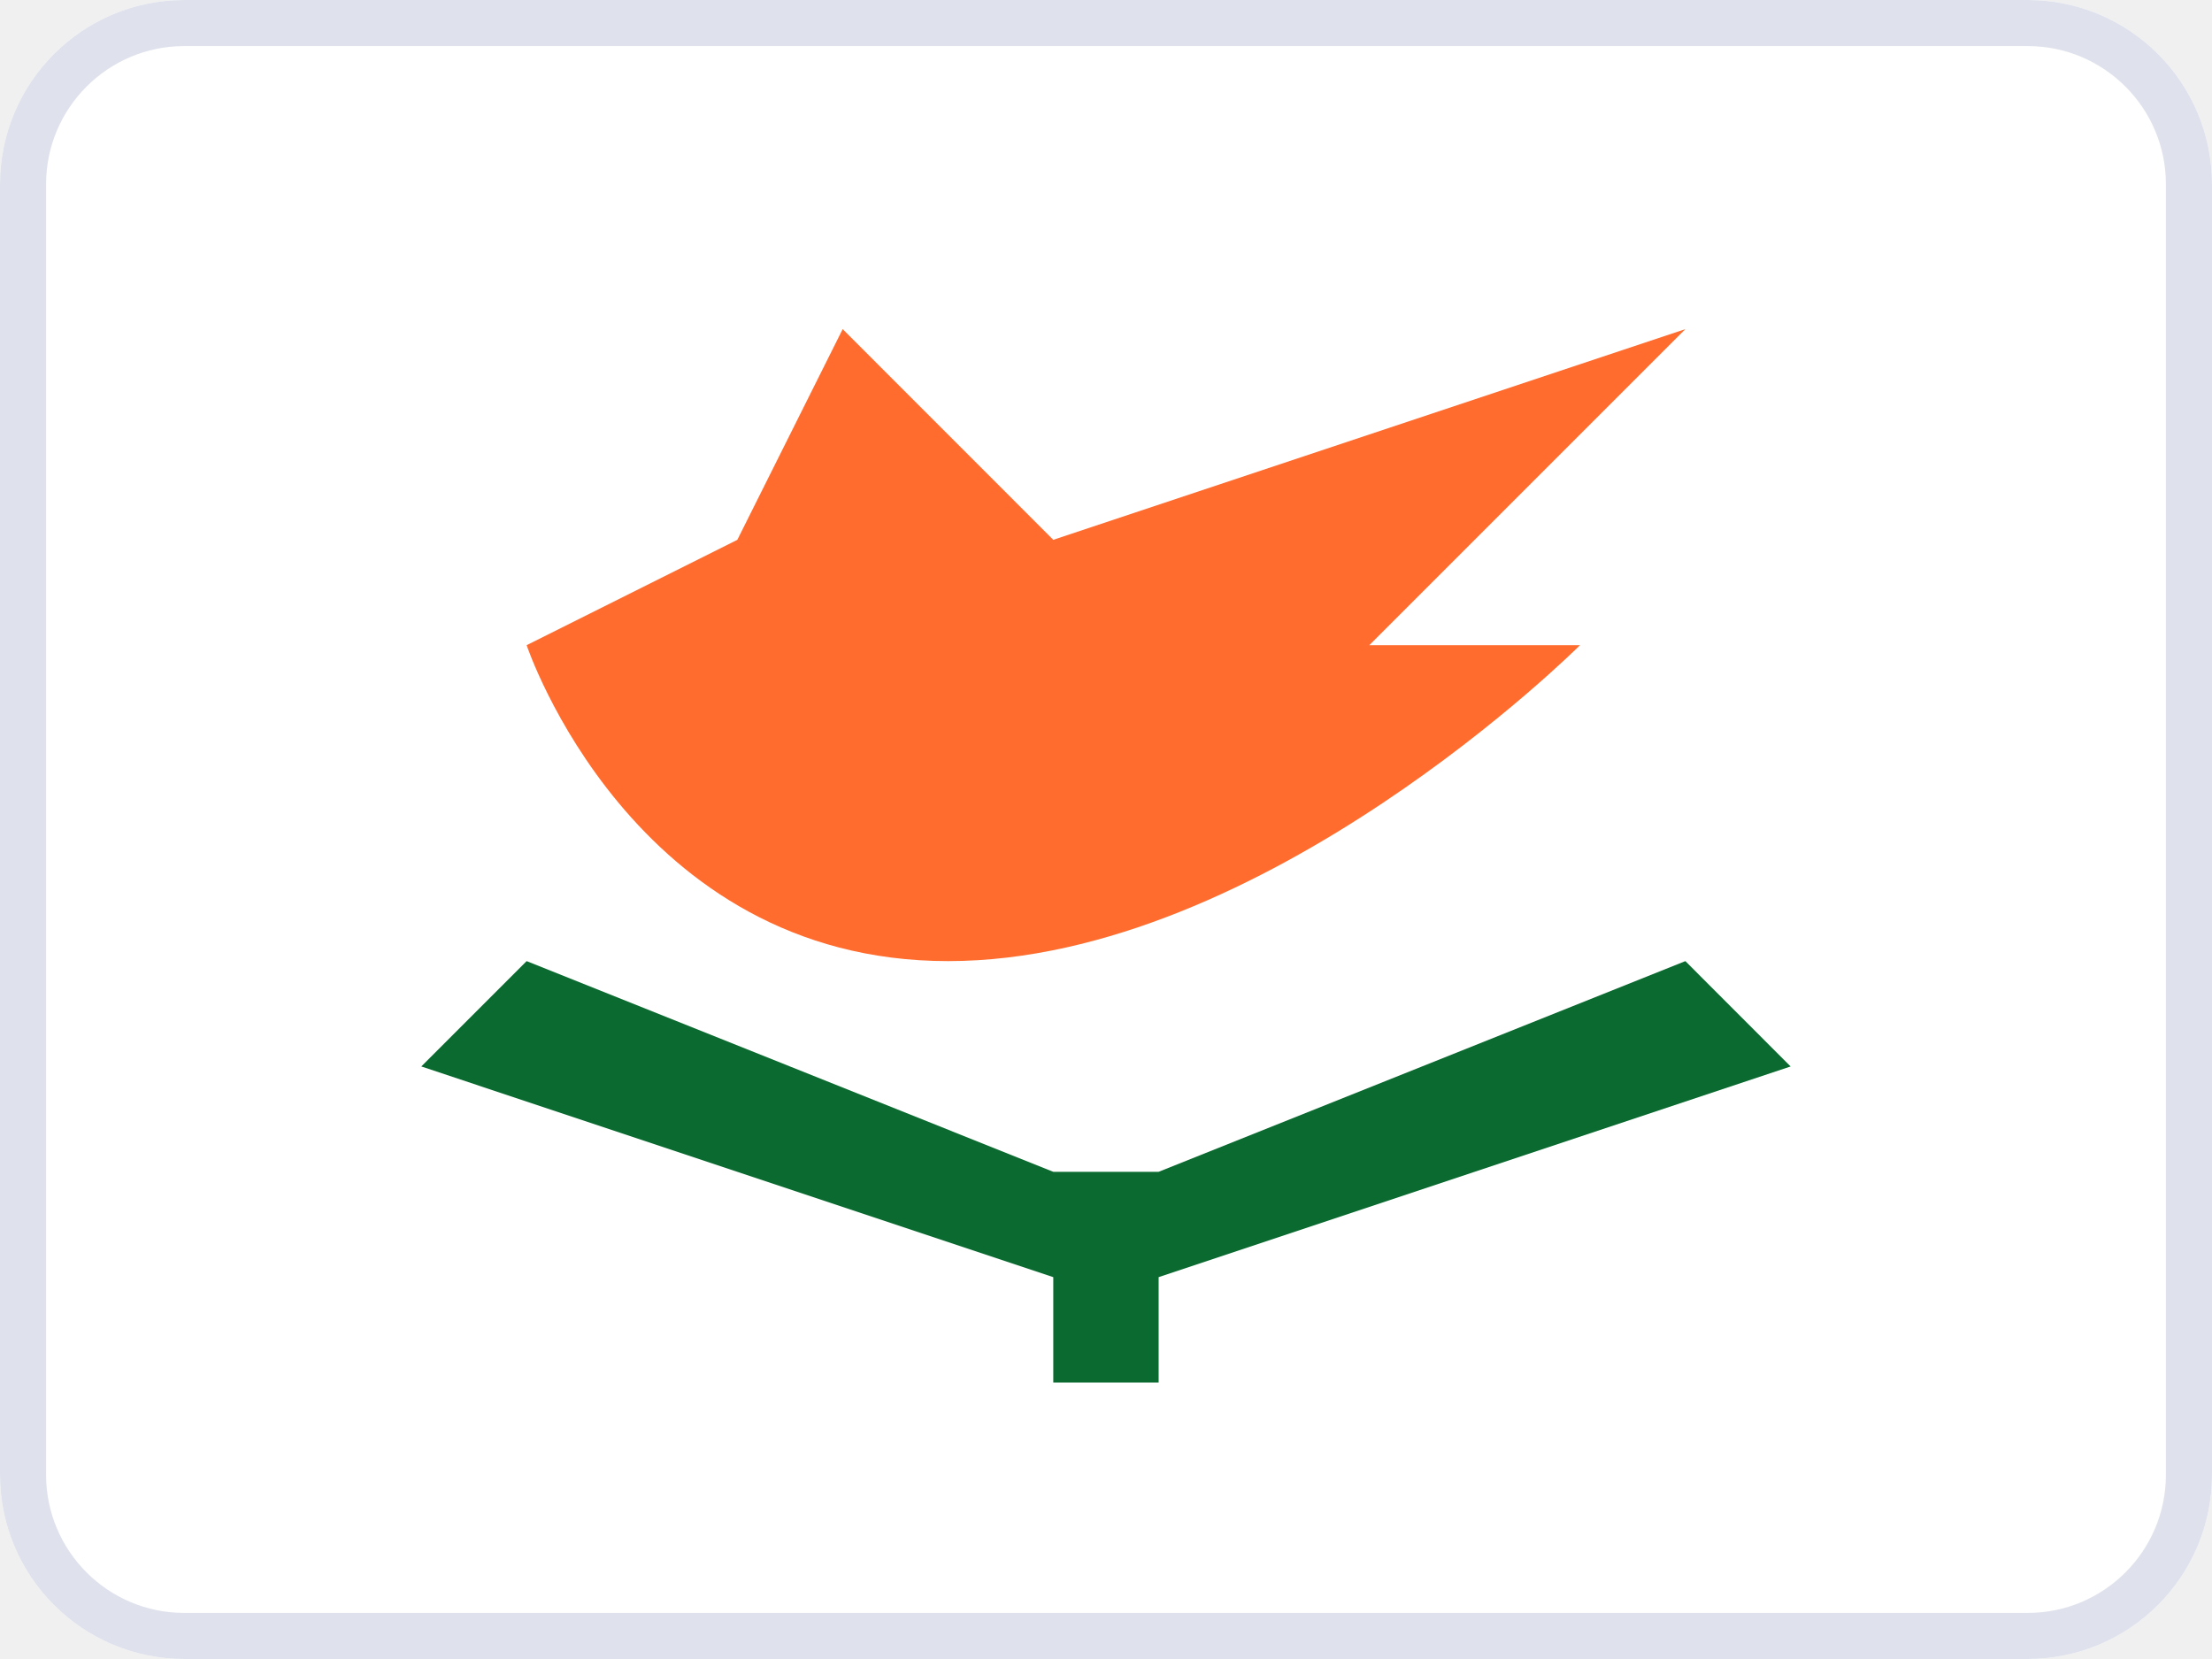
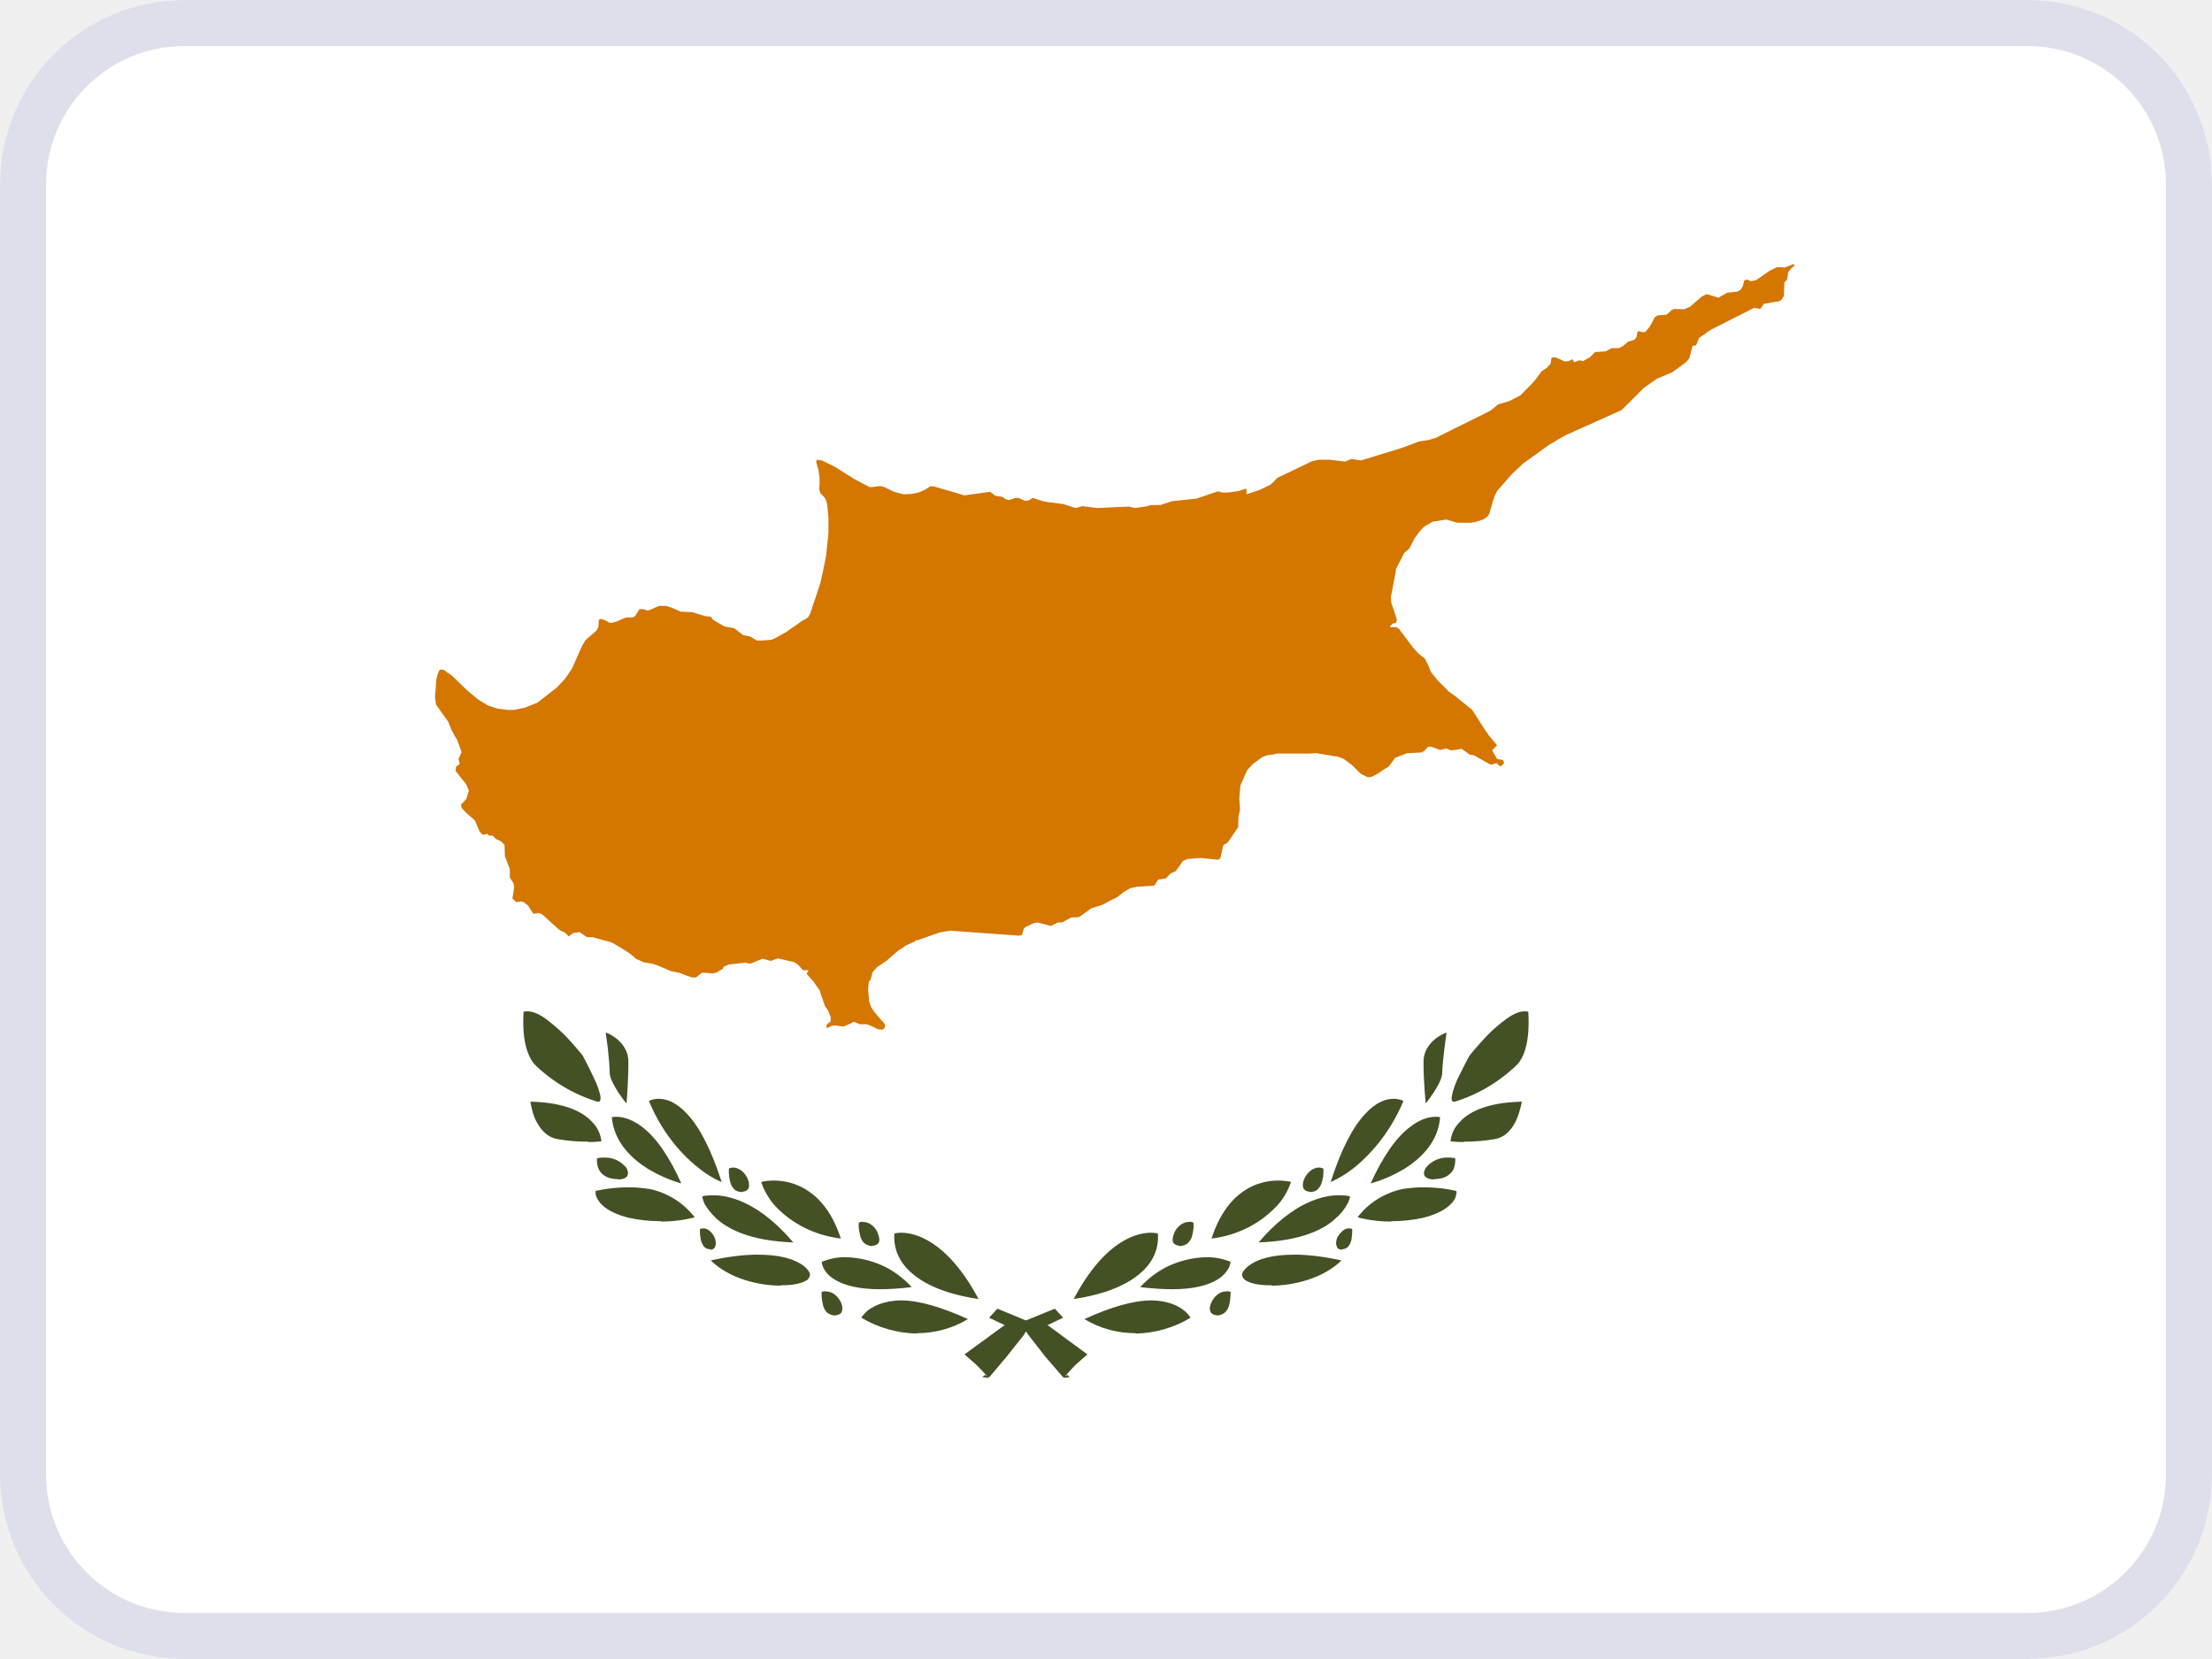
<svg xmlns="http://www.w3.org/2000/svg" width="24" height="18" viewBox="0 0 24 18" fill="none">
-   <g clip-path="url(#clip0_1202_3130)">
-     <rect width="24" height="18" fill="white" />
-     <path fill-rule="evenodd" clip-rule="evenodd" d="M5.714 10.428L11.428 12.714V13.857L4.571 11.571L5.714 10.428ZM18.286 10.428L12.571 12.714V13.857L19.428 11.571L18.286 10.428ZM11.428 12.714H12.571V15H11.428V12.714Z" fill="#0A6A30" />
-     <path fill-rule="evenodd" clip-rule="evenodd" d="M5.714 7C5.714 7 6.857 10.428 10.286 10.428C13.714 10.428 17.143 7 17.143 7H14.857L18.286 3.571L11.428 5.857L9.143 3.571L8 5.857L5.714 7Z" fill="#FF6C2D" />
+   <g clip-path="url(#clip0_1002_33)">
+     <g clip-path="url(#clip1_1002_33)">
+       <path d="M24 0H0V18H24V0Z" fill="white" />
+       <path d="M11.544 14.949C11.541 14.945 11.537 14.941 11.537 14.941H11.533L11.486 14.887L11.341 14.719L11.158 14.484L11.134 14.449L10.904 14.379L10.732 14.297L10.822 14.199L11.134 14.328L11.369 14.379L11.798 14.695L11.673 14.805C11.63 14.848 11.591 14.891 11.552 14.938L11.58 14.918L11.607 14.941L11.548 14.949H11.544ZM9.947 14.469C9.736 14.465 9.529 14.406 9.345 14.297C9.345 14.297 9.373 14.25 9.431 14.207C9.494 14.164 9.599 14.113 9.771 14.109C9.974 14.109 10.22 14.184 10.502 14.312C10.334 14.414 10.142 14.465 9.947 14.465V14.469ZM9.064 14.273C9.029 14.273 8.99 14.258 8.966 14.234C8.947 14.211 8.931 14.18 8.927 14.145C8.916 14.102 8.912 14.059 8.916 14.016C8.931 14.012 8.947 14.008 8.962 14.012C9.041 14.012 9.099 14.074 9.127 14.137C9.142 14.176 9.142 14.203 9.134 14.23C9.127 14.254 9.095 14.27 9.064 14.27V14.273ZM10.615 14.094C10.091 14.016 9.873 13.828 9.779 13.684C9.681 13.531 9.705 13.383 9.705 13.383C9.705 13.383 9.732 13.375 9.779 13.375C9.919 13.375 10.271 13.449 10.615 14.09V14.094ZM9.544 13.988C9.326 13.988 9.154 13.949 9.044 13.875C8.994 13.844 8.955 13.801 8.931 13.75C8.923 13.73 8.916 13.711 8.916 13.691C9.002 13.656 9.091 13.637 9.185 13.641C9.318 13.645 9.451 13.676 9.572 13.73C9.693 13.785 9.802 13.867 9.892 13.965C9.767 13.98 9.65 13.988 9.544 13.988ZM8.47 13.949C8.236 13.949 7.916 13.875 7.712 13.676C7.712 13.676 7.931 13.621 8.177 13.613H8.22C8.443 13.613 8.611 13.652 8.724 13.738C8.763 13.77 8.783 13.797 8.787 13.824C8.791 13.844 8.779 13.867 8.759 13.887C8.705 13.922 8.615 13.945 8.486 13.945H8.47V13.949ZM7.709 13.555C7.693 13.555 7.677 13.551 7.666 13.547C7.654 13.539 7.642 13.531 7.634 13.52C7.619 13.496 7.607 13.473 7.603 13.445C7.591 13.391 7.595 13.34 7.595 13.336C7.607 13.328 7.619 13.328 7.634 13.328C7.666 13.328 7.693 13.348 7.709 13.363C7.732 13.387 7.748 13.41 7.759 13.441C7.767 13.473 7.771 13.5 7.759 13.523C7.759 13.539 7.736 13.559 7.712 13.559L7.709 13.555ZM9.466 13.52C9.427 13.52 9.392 13.504 9.369 13.48C9.349 13.457 9.334 13.426 9.33 13.391C9.318 13.348 9.314 13.305 9.318 13.266C9.334 13.258 9.349 13.254 9.365 13.258C9.439 13.258 9.505 13.32 9.525 13.383C9.541 13.422 9.544 13.453 9.537 13.477C9.525 13.5 9.502 13.516 9.462 13.516L9.466 13.52ZM8.611 13.48C8.138 13.465 7.892 13.332 7.771 13.219C7.72 13.172 7.677 13.117 7.642 13.059C7.627 13.02 7.619 12.988 7.619 12.984C7.619 12.977 7.662 12.969 7.732 12.969H7.744C7.904 12.969 8.228 13.035 8.607 13.48H8.611ZM9.123 13.438C8.853 13.406 8.599 13.285 8.412 13.086C8.345 13.012 8.291 12.922 8.259 12.824C8.259 12.824 8.302 12.812 8.373 12.809C8.384 12.809 8.396 12.809 8.408 12.809C8.595 12.812 8.947 12.898 9.123 13.438ZM7.173 13.25C7.052 13.25 6.931 13.238 6.814 13.211C6.615 13.16 6.529 13.082 6.494 13.027C6.478 13.004 6.466 12.98 6.462 12.953C6.462 12.941 6.462 12.934 6.462 12.922C6.462 12.922 6.595 12.887 6.779 12.883C6.873 12.879 6.962 12.887 7.056 12.902C7.248 12.945 7.416 13.051 7.537 13.207C7.537 13.207 7.384 13.254 7.173 13.254V13.25ZM8.052 12.934C8.037 12.934 8.017 12.93 8.002 12.926C7.986 12.918 7.97 12.91 7.959 12.895C7.939 12.871 7.923 12.84 7.919 12.805C7.904 12.746 7.908 12.688 7.908 12.68C7.919 12.672 7.935 12.668 7.951 12.668H7.955C8.029 12.668 8.091 12.734 8.115 12.797C8.13 12.836 8.13 12.867 8.123 12.891C8.111 12.914 8.087 12.93 8.052 12.93V12.934ZM7.392 12.84C7.267 12.805 7.146 12.75 7.033 12.684C6.869 12.582 6.662 12.402 6.638 12.121L6.677 12.117H6.689C6.736 12.117 6.837 12.129 6.962 12.223C7.119 12.34 7.263 12.551 7.392 12.84ZM7.826 12.824C7.72 12.777 7.627 12.715 7.541 12.641C7.318 12.453 7.15 12.211 7.041 11.945C7.041 11.945 7.076 11.926 7.127 11.922C7.13 11.922 7.13 11.922 7.134 11.922H7.15C7.224 11.922 7.334 11.953 7.455 12.086C7.595 12.234 7.72 12.484 7.83 12.824H7.826ZM6.705 12.793C6.556 12.793 6.509 12.715 6.494 12.68C6.478 12.645 6.474 12.605 6.478 12.566C6.502 12.562 6.529 12.559 6.552 12.559C6.599 12.559 6.646 12.566 6.689 12.586C6.732 12.605 6.767 12.637 6.798 12.672C6.802 12.688 6.826 12.723 6.806 12.758C6.794 12.781 6.759 12.797 6.705 12.797V12.793ZM6.384 12.387C6.271 12.387 6.158 12.379 6.048 12.359C5.919 12.336 5.849 12.23 5.806 12.141C5.767 12.047 5.755 11.953 5.755 11.953C6.15 11.961 6.341 12.078 6.427 12.176C6.482 12.23 6.517 12.305 6.525 12.383C6.525 12.383 6.466 12.391 6.384 12.391V12.387ZM6.798 11.973C6.763 11.934 6.736 11.891 6.705 11.848C6.658 11.77 6.615 11.695 6.615 11.637C6.615 11.574 6.603 11.449 6.595 11.375L6.572 11.203C6.584 11.203 6.818 11.297 6.818 11.52C6.818 11.746 6.798 11.969 6.798 11.969V11.973ZM6.49 11.953H6.482C6.224 11.875 5.99 11.734 5.798 11.547C5.736 11.473 5.693 11.352 5.681 11.195C5.673 11.082 5.681 10.988 5.681 10.977C5.697 10.973 5.709 10.973 5.724 10.973C5.775 10.973 5.837 10.996 5.912 11.047C5.982 11.098 6.044 11.152 6.107 11.211C6.228 11.332 6.322 11.453 6.322 11.453C6.33 11.469 6.396 11.59 6.451 11.711C6.478 11.766 6.498 11.824 6.513 11.883C6.517 11.906 6.517 11.922 6.513 11.938C6.509 11.941 6.505 11.949 6.502 11.953C6.494 11.953 6.49 11.953 6.486 11.953H6.49Z" fill="#435125" />
+       <path d="M10.723 14.949C10.723 14.945 10.727 14.941 10.73 14.941H10.734L10.781 14.887L10.922 14.719L11.109 14.484L11.129 14.449L11.363 14.379L11.535 14.297L11.445 14.199L11.129 14.328L10.898 14.379L10.465 14.695L10.59 14.805C10.633 14.848 10.676 14.891 10.715 14.938L10.688 14.918L10.656 14.941L10.719 14.949H10.723ZM12.32 14.469C12.531 14.465 12.738 14.406 12.918 14.297C12.918 14.297 12.891 14.25 12.832 14.207C12.773 14.164 12.668 14.113 12.496 14.109C12.293 14.109 12.047 14.184 11.766 14.312C11.934 14.414 12.125 14.465 12.32 14.465V14.469ZM13.199 14.273C13.238 14.273 13.273 14.258 13.297 14.234C13.32 14.211 13.332 14.18 13.34 14.145C13.348 14.102 13.352 14.059 13.352 14.016C13.336 14.012 13.316 14.008 13.301 14.012C13.227 14.012 13.168 14.074 13.141 14.137C13.125 14.176 13.121 14.203 13.133 14.23C13.141 14.254 13.172 14.27 13.199 14.27V14.273ZM11.652 14.094C12.172 14.016 12.395 13.828 12.488 13.684C12.586 13.531 12.562 13.383 12.562 13.383C12.562 13.383 12.531 13.375 12.488 13.375C12.344 13.375 11.992 13.449 11.652 14.09V14.094ZM12.719 13.988C12.941 13.988 13.109 13.949 13.223 13.875C13.27 13.844 13.309 13.801 13.336 13.75C13.344 13.73 13.348 13.711 13.352 13.691C13.266 13.656 13.172 13.637 13.078 13.641C12.945 13.645 12.816 13.676 12.691 13.73C12.57 13.785 12.461 13.867 12.371 13.965C12.5 13.98 12.613 13.988 12.719 13.988ZM13.797 13.949C14.027 13.949 14.352 13.875 14.555 13.676C14.555 13.676 14.332 13.621 14.09 13.613H14.043C13.824 13.613 13.652 13.652 13.543 13.738C13.504 13.77 13.48 13.797 13.477 13.824C13.473 13.844 13.484 13.867 13.508 13.887C13.559 13.922 13.648 13.945 13.777 13.945H13.797V13.949ZM14.559 13.555C14.57 13.555 14.586 13.551 14.598 13.547C14.613 13.539 14.625 13.531 14.633 13.52C14.648 13.496 14.66 13.473 14.664 13.445C14.672 13.391 14.672 13.34 14.672 13.336C14.656 13.328 14.645 13.328 14.633 13.328C14.598 13.328 14.574 13.348 14.559 13.363C14.535 13.387 14.516 13.41 14.504 13.441C14.496 13.473 14.492 13.5 14.504 13.523C14.504 13.539 14.527 13.559 14.555 13.559L14.559 13.555ZM12.797 13.52C12.836 13.52 12.875 13.504 12.895 13.48C12.918 13.457 12.934 13.426 12.938 13.391C12.949 13.348 12.953 13.305 12.949 13.266C12.934 13.258 12.918 13.254 12.898 13.258C12.824 13.258 12.762 13.32 12.738 13.383C12.723 13.422 12.719 13.453 12.727 13.477C12.738 13.5 12.766 13.516 12.801 13.516L12.797 13.52ZM13.652 13.48C14.125 13.465 14.375 13.332 14.492 13.219C14.547 13.172 14.59 13.117 14.621 13.059C14.641 13.02 14.648 12.988 14.648 12.984C14.648 12.977 14.602 12.969 14.535 12.969H14.52C14.363 12.969 14.035 13.035 13.656 13.48H13.652ZM13.145 13.438C13.414 13.406 13.664 13.285 13.852 13.086C13.922 13.012 13.973 12.922 14.008 12.824C14.008 12.824 13.961 12.812 13.895 12.809C13.883 12.809 13.867 12.809 13.855 12.809C13.668 12.812 13.32 12.898 13.145 13.438ZM15.094 13.25C15.215 13.25 15.332 13.238 15.449 13.211C15.648 13.16 15.734 13.082 15.773 13.027C15.789 13.004 15.797 12.98 15.801 12.953C15.805 12.941 15.805 12.934 15.801 12.922C15.801 12.922 15.672 12.887 15.488 12.883C15.395 12.879 15.301 12.887 15.211 12.902C15.02 12.945 14.848 13.051 14.73 13.207C14.73 13.207 14.879 13.254 15.094 13.254V13.25ZM14.211 12.934C14.23 12.934 14.246 12.93 14.262 12.926C14.281 12.918 14.293 12.91 14.305 12.895C14.328 12.871 14.34 12.84 14.348 12.805C14.363 12.746 14.359 12.688 14.359 12.68C14.344 12.672 14.328 12.668 14.312 12.668H14.309C14.234 12.668 14.176 12.734 14.148 12.797C14.133 12.836 14.133 12.867 14.141 12.891C14.152 12.914 14.18 12.93 14.211 12.93V12.934ZM14.871 12.84C15 12.805 15.121 12.75 15.234 12.684C15.398 12.582 15.605 12.402 15.625 12.121L15.59 12.117H15.578C15.527 12.117 15.426 12.129 15.305 12.223C15.145 12.34 15.004 12.551 14.871 12.84ZM14.441 12.824C14.543 12.777 14.641 12.715 14.727 12.641C14.945 12.453 15.117 12.211 15.227 11.945C15.227 11.945 15.191 11.926 15.141 11.922C15.137 11.922 15.133 11.922 15.133 11.922H15.117C15.043 11.922 14.934 11.953 14.812 12.086C14.672 12.234 14.547 12.484 14.438 12.824H14.441ZM15.562 12.793C15.707 12.793 15.758 12.715 15.773 12.68C15.785 12.645 15.793 12.605 15.789 12.566C15.762 12.562 15.738 12.559 15.711 12.559C15.664 12.559 15.621 12.566 15.578 12.586C15.535 12.605 15.496 12.637 15.469 12.672C15.461 12.688 15.438 12.723 15.457 12.758C15.473 12.781 15.508 12.797 15.562 12.797V12.793ZM15.883 12.387C15.996 12.387 16.105 12.379 16.219 12.359C16.348 12.336 16.418 12.23 16.457 12.141C16.496 12.047 16.512 11.953 16.512 11.953C16.113 11.961 15.922 12.078 15.836 12.176C15.781 12.23 15.746 12.305 15.738 12.383C15.738 12.383 15.797 12.391 15.883 12.391V12.387ZM15.469 11.973C15.5 11.934 15.531 11.891 15.559 11.848C15.609 11.77 15.648 11.695 15.648 11.637C15.648 11.574 15.664 11.449 15.672 11.375L15.695 11.203C15.684 11.203 15.445 11.297 15.445 11.52C15.445 11.746 15.469 11.969 15.469 11.969V11.973ZM15.777 11.953H15.785C16.039 11.875 16.273 11.734 16.465 11.547C16.531 11.473 16.57 11.352 16.582 11.195C16.59 11.082 16.582 10.988 16.582 10.977C16.57 10.973 16.555 10.973 16.543 10.973C16.488 10.973 16.43 10.996 16.355 11.047C16.285 11.098 16.219 11.152 16.16 11.211C16.039 11.332 15.945 11.453 15.945 11.453C15.934 11.469 15.871 11.59 15.812 11.711C15.789 11.766 15.766 11.824 15.754 11.883C15.75 11.906 15.746 11.922 15.754 11.938C15.754 11.941 15.758 11.949 15.766 11.953C15.77 11.953 15.773 11.953 15.781 11.953H15.777Z" fill="#435125" />
+       <path d="M19.462 2.863L19.395 2.891L19.364 2.902L19.282 2.898L19.2 2.938L19.06 3.035L19.056 3.039L18.997 3.051L18.95 3.031L18.923 3.047L18.911 3.102L18.888 3.141L18.852 3.164L18.739 3.176L18.645 3.23L18.517 3.191L18.462 3.219L18.337 3.328L18.274 3.355H18.255L18.169 3.352L18.138 3.363L18.083 3.414L17.985 3.422L17.954 3.441L17.903 3.539L17.852 3.602L17.821 3.605L17.79 3.594L17.767 3.598L17.755 3.66L17.731 3.688L17.665 3.707L17.61 3.754L17.564 3.777H17.485L17.423 3.812L17.306 3.82L17.247 3.879L17.224 3.891L17.189 3.91L17.181 3.918L17.134 3.91L17.083 3.93L17.06 3.898L17.02 3.918L16.977 3.922L16.919 3.895L16.868 3.875L16.833 3.883L16.825 3.938V3.945L16.786 3.988L16.724 4.031L16.716 4.043L16.642 4.141L16.497 4.289L16.376 4.352L16.255 4.387L16.169 4.457L15.942 4.57L15.579 4.75L15.505 4.773L15.399 4.789L15.212 4.859L15.048 4.91L15.036 4.914L15.005 4.922L14.767 4.996L14.661 4.98L14.595 5.008L14.427 4.988H14.31L14.235 5.004L14.099 5.07L13.86 5.184L13.786 5.258L13.665 5.316L13.524 5.363V5.301L13.474 5.316L13.438 5.328L13.325 5.344H13.263L13.22 5.332H13.212L12.981 5.41L12.716 5.438L12.587 5.48H12.489L12.427 5.496L12.31 5.512L12.263 5.5L12.255 5.496L11.903 5.512L11.743 5.492L11.669 5.512L11.536 5.469L11.349 5.445L11.302 5.434L11.204 5.402L11.161 5.43L11.122 5.434L11.048 5.402H11.017L10.95 5.426L10.915 5.418L10.876 5.391L10.798 5.379L10.743 5.336L10.462 5.375L10.388 5.352L10.13 5.277H10.091L10.04 5.312L9.966 5.344L9.892 5.359L9.802 5.363L9.7 5.336L9.595 5.285L9.552 5.273L9.462 5.285H9.435L9.271 5.199L9.06 5.066L8.919 4.996L8.86 4.988L8.856 5.016L8.88 5.098L8.892 5.184V5.258L8.888 5.305L8.899 5.348L8.954 5.406L8.974 5.465L8.989 5.621V5.781L8.962 6.039L8.954 6.074L8.927 6.211L8.899 6.332L8.79 6.66L8.767 6.699L8.688 6.746L8.528 6.859L8.407 6.926L8.372 6.941L8.274 6.949H8.212L8.138 6.906L8.063 6.891L7.966 6.816L7.86 6.797L7.739 6.727L7.712 6.691L7.646 6.684L7.556 6.656L7.524 6.645L7.501 6.641L7.388 6.637L7.278 6.59L7.224 6.574H7.149L7.071 6.609L7.028 6.625L6.978 6.609H6.938L6.899 6.672L6.892 6.684L6.864 6.699H6.798L6.771 6.707L6.728 6.727L6.692 6.742L6.673 6.75H6.661L6.642 6.758H6.618L6.575 6.734L6.552 6.723L6.517 6.715L6.497 6.727L6.493 6.797L6.474 6.84L6.415 6.891L6.353 6.945L6.317 7.004L6.204 7.258L6.134 7.359L6.114 7.383L6.04 7.461L5.974 7.512L5.829 7.625L5.688 7.68L5.571 7.703H5.509L5.396 7.688L5.298 7.656L5.188 7.59L5.071 7.492L4.896 7.324L4.872 7.309L4.864 7.305L4.813 7.266H4.771L4.755 7.297L4.743 7.336L4.735 7.367L4.72 7.555V7.566L4.731 7.645L4.864 7.832L4.903 7.93L4.911 7.941L4.935 7.988L4.958 8.023L5.009 8.16L4.974 8.234L4.989 8.289L4.95 8.316L4.942 8.363L5.06 8.512L5.087 8.578L5.06 8.668L5.013 8.719L5.001 8.73L5.009 8.766L5.06 8.82L5.153 8.902L5.204 9.023L5.239 9.059L5.286 9.047L5.306 9.066H5.345L5.384 9.105L5.403 9.113L5.442 9.133L5.474 9.168L5.478 9.289L5.532 9.43V9.523L5.571 9.582L5.579 9.625L5.56 9.75L5.603 9.789L5.649 9.781L5.677 9.785L5.728 9.824L5.786 9.914L5.849 9.906L5.884 9.922L6.06 10.082L6.099 10.105L6.134 10.121L6.169 10.16L6.224 10.121H6.231L6.29 10.113L6.317 10.133L6.368 10.168H6.431L6.583 10.211L6.642 10.227L6.771 10.305L6.825 10.34L6.856 10.363L6.899 10.402L6.985 10.441L7.06 10.453L7.095 10.461L7.13 10.473L7.286 10.539L7.372 10.555L7.45 10.586L7.509 10.605H7.552L7.614 10.555H7.669L7.72 10.562L7.767 10.555L7.841 10.512L7.853 10.488L7.907 10.465L8.087 10.445L8.138 10.457L8.274 10.402L8.364 10.426L8.438 10.398L8.614 10.438L8.661 10.469L8.712 10.527H8.774L8.751 10.566L8.825 10.648L8.896 10.75L8.899 10.766L8.95 10.914L8.985 10.965L9.013 11.035V11.082L8.974 11.113L8.966 11.129V11.137L8.974 11.156L8.989 11.148L9.017 11.133L9.052 11.125L9.114 11.133L9.153 11.137L9.22 11.109L9.263 11.086L9.329 11.113H9.407L9.438 11.125L9.528 11.168L9.575 11.172L9.591 11.16L9.603 11.137L9.599 11.109L9.56 11.066L9.485 10.977L9.454 10.93L9.431 10.867L9.423 10.785L9.419 10.73L9.427 10.652L9.446 10.629L9.466 10.551L9.513 10.496L9.622 10.422L9.743 10.316L9.837 10.254L9.935 10.211V10.199L9.95 10.203L10.196 10.117L10.31 10.098L11.06 10.152L11.087 10.145L11.11 10.074L11.122 10.062L11.134 10.055L11.216 10.016L11.255 10.008L11.36 10.035L11.403 10.047L11.477 10.008H11.524L11.626 9.953H11.688L11.716 9.945L11.841 9.855L11.954 9.82L11.985 9.805L11.997 9.797L12.122 9.734L12.196 9.676L12.263 9.637L12.337 9.621L12.524 9.609L12.567 9.543L12.649 9.531L12.7 9.477L12.755 9.453L12.798 9.395L12.833 9.344L12.88 9.32L13.032 9.309L13.212 9.328L13.239 9.316L13.274 9.168L13.321 9.141L13.435 8.973V8.914L13.438 8.859L13.454 8.785L13.446 8.66L13.458 8.523L13.532 8.355L13.595 8.289L13.696 8.215L13.747 8.195L13.825 8.184H13.829L13.849 8.176H14.196L14.282 8.172L14.493 8.207H14.509L14.579 8.234L14.665 8.297L14.767 8.398L14.825 8.426L14.845 8.434L14.888 8.426L14.954 8.391L15.009 8.352L15.075 8.312V8.305L15.118 8.25L15.134 8.223L15.267 8.172L15.423 8.164L15.442 8.152H15.45L15.493 8.102H15.528L15.626 8.137L15.692 8.121L15.743 8.141L15.786 8.137L15.86 8.125L15.946 8.188L15.993 8.195L16.165 8.293H16.177L16.185 8.297L16.204 8.289L16.235 8.281H16.239L16.267 8.309L16.29 8.312L16.321 8.277L16.306 8.246L16.243 8.234L16.189 8.141L16.243 8.086L16.161 7.988L16.145 7.969V7.965L16.114 7.922L15.974 7.703L15.786 7.551L15.72 7.504L15.599 7.383L15.524 7.289L15.517 7.27L15.505 7.238L15.462 7.148L15.388 7.09L15.329 7.023L15.2 6.852L15.181 6.824L15.149 6.805H15.087L15.083 6.797H15.079L15.11 6.766L15.146 6.758L15.157 6.723L15.095 6.539V6.531L15.091 6.477L15.142 6.211L15.146 6.176L15.235 6L15.29 5.953L15.349 5.84L15.403 5.766L15.45 5.715L15.458 5.711L15.544 5.66L15.692 5.637L15.813 5.672H15.954L16.005 5.664L16.091 5.637L16.134 5.609L16.157 5.578L16.2 5.43L16.216 5.383L16.243 5.328L16.403 5.145L16.524 5.031L16.794 4.836L16.923 4.758L16.993 4.719L17.595 4.449L17.837 4.207L17.977 4.109L18.145 4.039L18.298 3.926L18.329 3.887L18.364 3.754L18.403 3.746L18.427 3.684L18.439 3.664L18.556 3.582L18.571 3.574L19.032 3.34L19.099 3.352L19.138 3.297L19.267 3.273H19.294L19.329 3.254L19.356 3.207V3.195L19.36 3.066L19.388 3.035L19.403 2.953L19.419 2.93L19.435 2.91L19.47 2.883L19.462 2.867V2.863Z" fill="#D47600" />
+     </g>
  </g>
-   <rect x="0.25" y="0.25" width="23.5" height="17.5" rx="1.75" stroke="#DFE2EC" stroke-width="0.5" style="fill-opacity:0" />
+   <rect x="0.25" y="0.25" width="23.5" height="17.5" rx="1.75" stroke="#DDE0EA" stroke-width="0.5" style="fill-opacity:0" />
  <defs>
-     <clipPath id="clip0_1202_3130">
+     <clipPath id="clip0_1002_33">
      <rect width="24" height="18" rx="2" fill="white" />
+     </clipPath>
+     <clipPath id="clip1_1002_33">
+       <rect width="24" height="18" fill="white" />
    </clipPath>
  </defs>
</svg>
